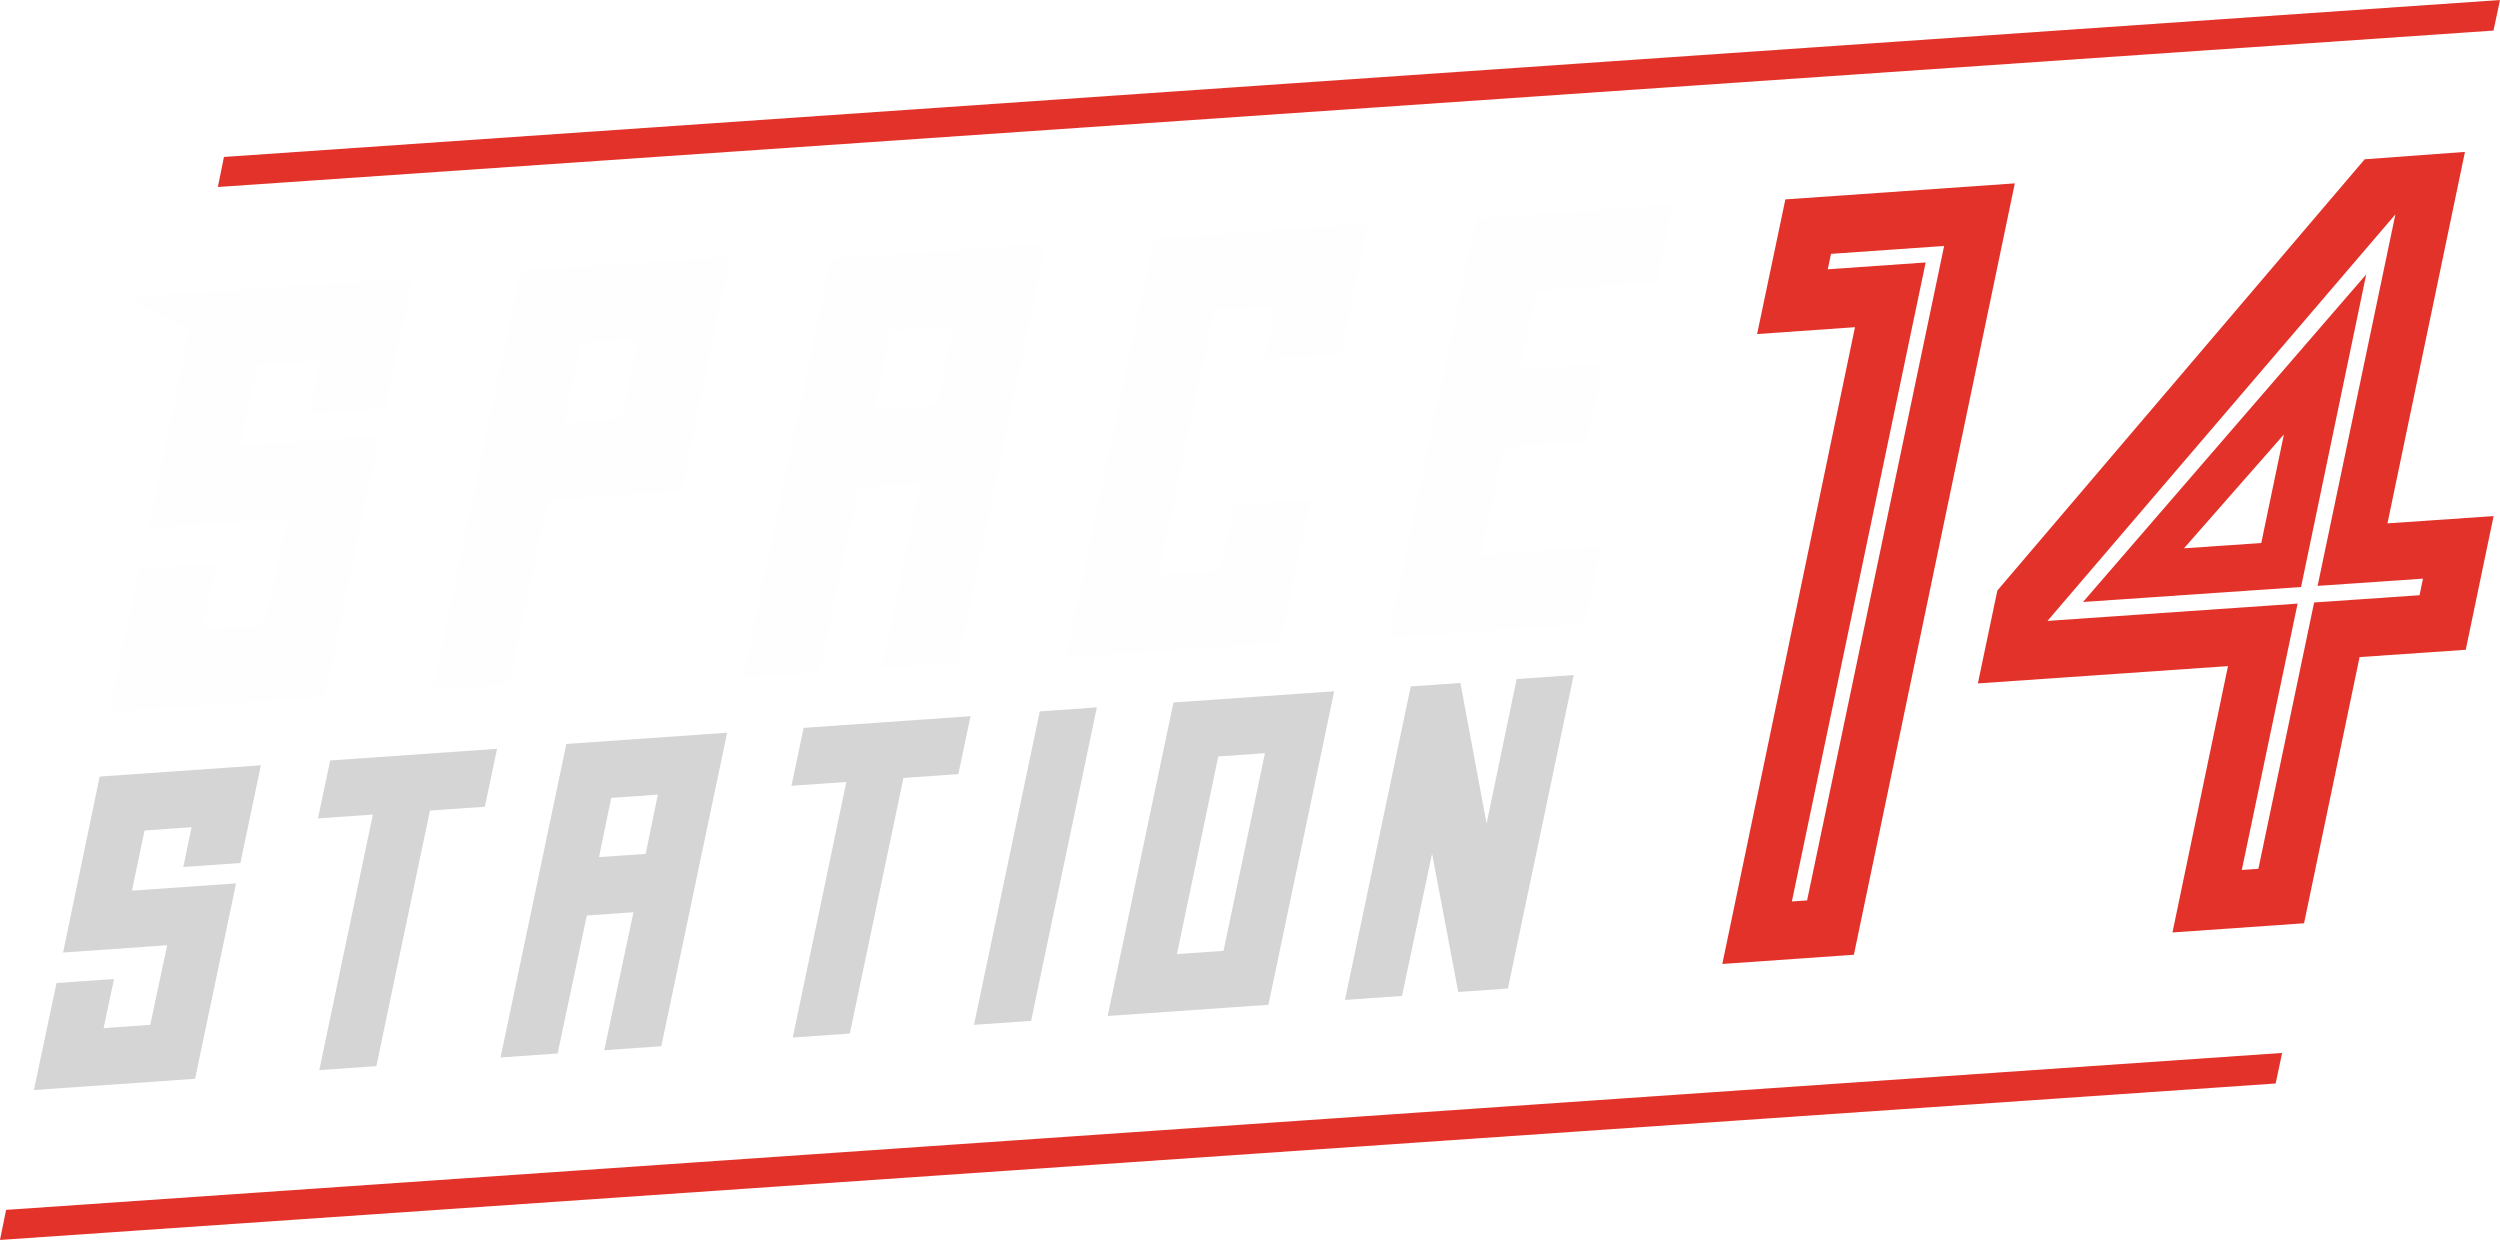
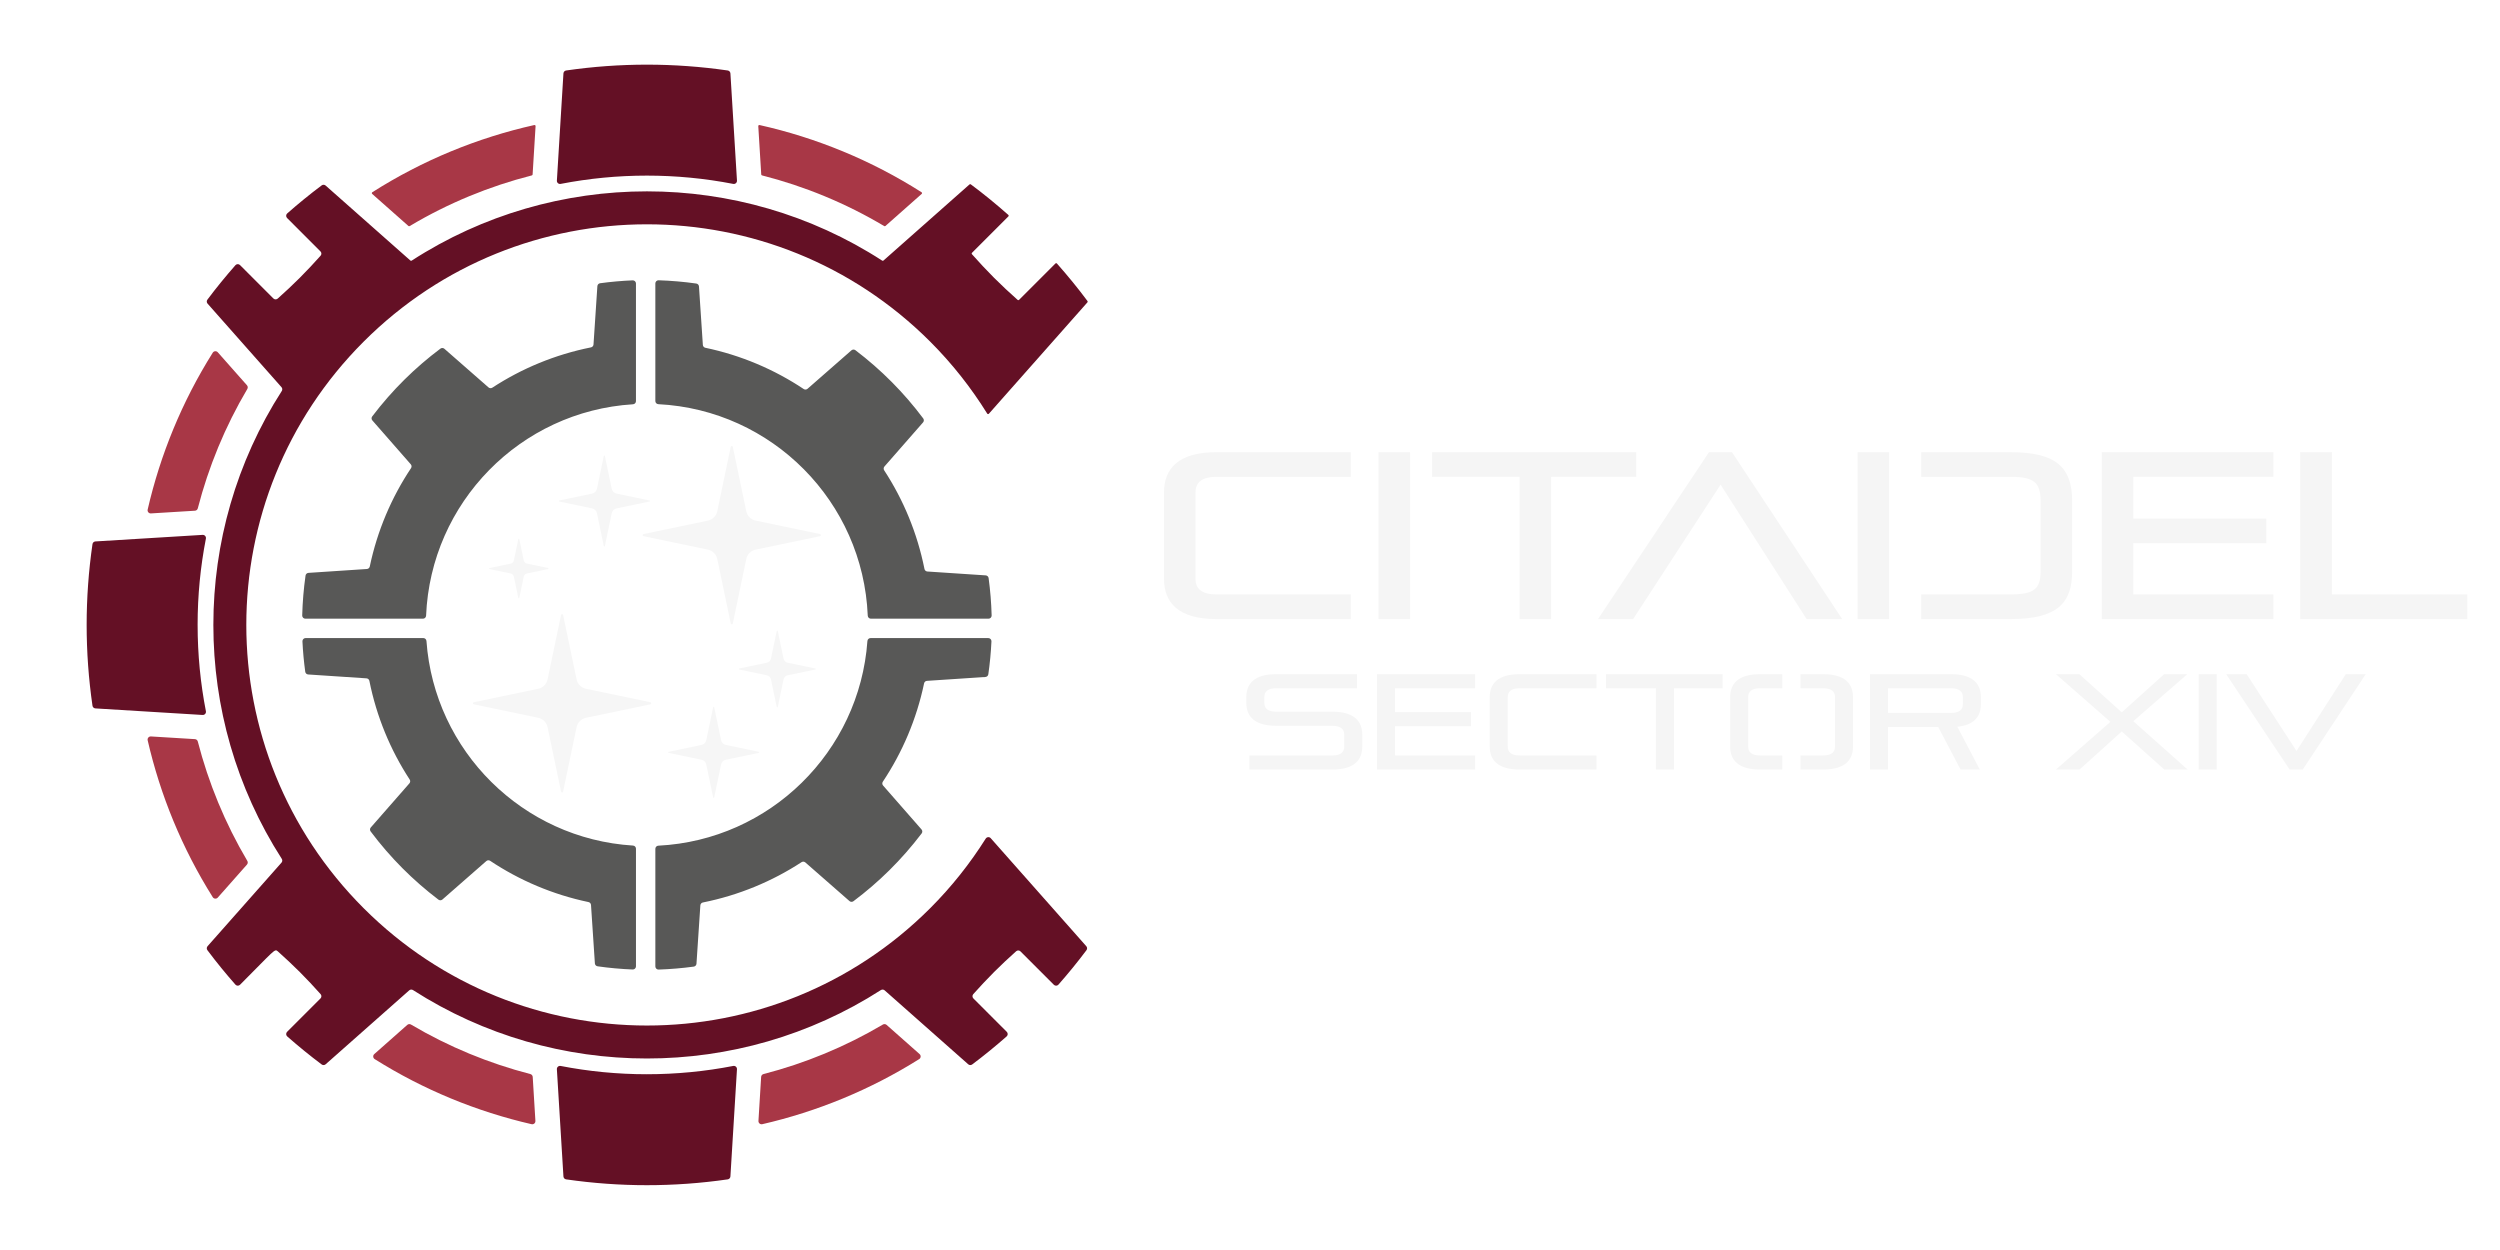
- <svg xmlns="http://www.w3.org/2000/svg" width="113.674mm" height="56.38mm" viewBox="0 0 113.674 56.38" version="1.1" id="svg3223">
-   <defs id="defs3217" />
-   <g id="layer1" transform="translate(-56.55604,-109.3041)">
-     <g transform="translate(-3.779915,-23.48222)" id="g2559">
-       <path id="path148" style="fill:#e23229;fill-opacity:1;fill-rule:nonzero;stroke:none;stroke-width:0.348" d="m 143.444,145.031 0.148,-0.702 5.143,-0.36 -6.231,29.758 -0.692,0.048 6.083,-29.055 z m 1.187,31.167 7.318,-35.074 -10.433,0.729 -1.285,6.122 4.45,-0.311 -6.032,28.953 z" />
-       <path id="path152" style="fill:#e23229;fill-opacity:1;fill-rule:nonzero;stroke:none;stroke-width:0.348" d="m 169.254,142.534 -3.537,16.892 4.791,-0.329 -0.157,0.754 -4.792,0.329 -2.535,12.111 -0.754,0.052 2.537,-12.111 -11.373,0.787 z m -18.985,21.327 11.373,-0.787 -2.525,12.111 5.983,-0.418 2.525,-12.104 4.827,-0.331 1.267,-6.079 -4.826,0.331 3.524,-16.891 -4.56,0.336 -16.702,19.608 z" />
-       <path id="path156" style="fill:#fefefe;fill-opacity:1;fill-rule:nonzero;stroke:none;stroke-width:0.348" d="m 88.592,151.832 -2.595,0.181 0.742,-3.627 2.595,-0.182 z m -4.582,-6.724 -3.999,19.056 3.469,-0.242 1.774,-8.388 6.064,-0.423 2.225,-10.67 z" />
-       <path id="path160" style="fill:#fefefe;fill-opacity:1;fill-rule:nonzero;stroke:none;stroke-width:0.348" d="m 100.85,147.822 2.834,-0.198 -0.742,3.6 -2.834,0.198 z m -6.727,15.777 3.469,-0.242 1.774,-8.387 2.834,-0.198 -1.775,8.387 3.469,-0.243 3.999,-19.056 -9.772,0.683 z" />
-       <path id="path164" style="fill:#fefefe;fill-opacity:1;fill-rule:nonzero;stroke:none;stroke-width:0.348" d="m 108.805,162.688 9.746,-0.681 1.377,-6.505 -3.469,0.243 -0.635,2.983 -2.807,0.197 2.515,-12.014 2.807,-0.198 -0.502,2.42 3.469,-0.243 1.245,-5.94 -9.746,0.681 z" />
-       <path id="path168" style="fill:#fefefe;fill-opacity:1;fill-rule:nonzero;stroke:none;stroke-width:0.348" d="m 135.668,145.618 0.741,-3.521 -8.951,0.626 -3.998,19.056 8.951,-0.626 0.741,-3.521 -5.482,0.383 1.033,-4.892 3.787,-0.265 0.742,-3.521 -3.787,0.265 0.741,-3.601 z" />
-       <path id="path172" style="fill:#d5d5d5;fill-opacity:1;fill-rule:nonzero;stroke:none;stroke-width:0.348" d="m 71.07,172.953 -4.735,0.331 0.574,-2.735 2.139,-0.15 -0.376,1.809 2.595,-0.181 0.931,-4.443 -7.33,0.512 -1.664,8.001 4.735,-0.331 -0.773,3.62 -2.12,0.148 0.476,-2.232 -2.615,0.182 -1.03,4.866 7.33,-0.512 z" />
-       <path id="path176" style="fill:#d5d5d5;fill-opacity:1;fill-rule:nonzero;stroke:none;stroke-width:0.348" d="m 74.795,169.998 2.496,-0.174 -2.437,11.621 2.595,-0.182 2.437,-11.621 2.496,-0.174 0.555,-2.634 -7.588,0.531 z" />
-       <path id="path180" style="fill:#d5d5d5;fill-opacity:1;fill-rule:nonzero;stroke:none;stroke-width:0.348" d="m 87.573,171.759 0.555,-2.693 2.12,-0.148 -0.555,2.694 z m 2.833,8.598 2.992,-14.255 -7.31,0.512 -2.992,14.255 2.595,-0.182 1.327,-6.274 2.12,-0.148 -1.327,6.274 z" />
-       <path id="path184" style="fill:#d5d5d5;fill-opacity:1;fill-rule:nonzero;stroke:none;stroke-width:0.348" d="m 98.978,179.781 2.437,-11.621 2.496,-0.175 0.555,-2.634 -7.588,0.531 -0.555,2.634 2.496,-0.174 -2.437,11.621 z" />
-       <path id="path188" style="fill:#d5d5d5;fill-opacity:1;fill-rule:nonzero;stroke:none;stroke-width:0.348" d="m 104.624,179.386 2.595,-0.181 2.991,-14.255 -2.595,0.182 z" />
-       <path id="path192" style="fill:#d5d5d5;fill-opacity:1;fill-rule:nonzero;stroke:none;stroke-width:0.348" d="m 115.732,167.181 2.12,-0.148 -1.882,8.987 -2.119,0.148 z m -5.032,11.802 7.31,-0.51 2.992,-14.255 -7.31,0.51 z" />
-       <path id="path196" style="fill:#d5d5d5;fill-opacity:1;fill-rule:nonzero;stroke:none;stroke-width:0.348" d="m 124.085,178.071 1.367,-6.475 1.189,6.296 2.259,-0.158 2.992,-14.255 -2.595,0.182 -1.367,6.574 -1.189,-6.395 -2.259,0.158 -2.991,14.255 z" />
-       <path id="path200" style="fill:#fefefe;fill-opacity:1;fill-rule:nonzero;stroke:none;stroke-width:0.348" d="m 66.678,158.658 -1.377,6.505 9.798,-0.685 2.489,-11.88 -6.329,0.442 0.768,-3.655 2.86,-0.2 -0.503,2.419 3.469,-0.243 1.245,-5.94 -4.328,0.303 -8.729,0.57 2.91,1.489 -1.876,9.019 6.329,-0.442 -1.032,4.84 -2.834,0.197 0.635,-2.984 z" />
-       <path id="path204" style="fill:#e23229;fill-opacity:1;fill-rule:nonzero;stroke:none;stroke-width:0.348" d="m 70.519,139.923 -0.277,1.366 103.473,-7.113 0.294,-1.389 z" />
-       <path id="path208" style="fill:#e23229;fill-opacity:1;fill-rule:nonzero;stroke:none;stroke-width:0.348" d="m 60.336,189.166 103.473,-7.114 0.294,-1.389 -103.49,7.136 z" />
-       <path id="path1772" d="m 167.927,145.263 -12.877,14.895 9.914,-0.68 z m -3.743,7.278 -1.029,4.936 -3.515,0.241 z" style="fill:#e23229;fill-opacity:1;stroke:none;stroke-width:0.263px;stroke-linecap:butt;stroke-linejoin:miter;stroke-opacity:1" />
+ <svg xmlns="http://www.w3.org/2000/svg" aria-hidden="true" focusable="false" data-prefix="fas" data-icon="crow" class="svg-inline--fa fa-crow fa-w-20" role="img" viewBox="0 0 393.728 196.864" width="393.728" height="196.864" version="1.1" id="svg96">
+   <defs id="defs100">
+     <rect x="186.864" y="105.384" width="248.038" height="44.21" id="rect338" />
+     <filter id="selectable_hidder_filter" width="1" height="1" x="0" y="0" style="color-interpolation-filters:sRGB;">
+       <feComposite id="boolops_hidder_primitive" result="composite1" operator="arithmetic" in2="SourceGraphic" in="BackgroundImage" />
+     </filter>
+     <rect x="201.96" y="95.876" width="200.866" height="70.722" id="rect417" />
+     <rect x="191.557" y="26.054" width="213.985" height="99.032" id="rect434" />
+   </defs>
+   <style type="text/css" id="style52">
+ 	.st0{fill:#00132c;}
+ 	.st1{fill:#376BA8;}
+ 	.st2{fill:#104264;}
+ 	.st3{fill:#585857;}
+ 	.st4{fill:#F6F6F6;}
+ </style>
+   <g id="g94">
+     <g id="g92">
+       <g id="g66">
+         <path class="st1" d="m 31.15,116.777 c -0.054,-0.208 -0.235,-0.357 -0.449,-0.37 l -6.932,-0.424 c -0.156,-0.01 -0.307,0.055 -0.408,0.174 -0.101,0.119 -0.14,0.279 -0.105,0.431 1.984,8.627 5.399,16.987 10.25,24.709 0.083,0.132 0.223,0.217 0.379,0.23 0.155,0.013 0.308,-0.048 0.411,-0.165 l 4.599,-5.198 c 0.142,-0.161 0.165,-0.395 0.055,-0.58 -3.516,-5.946 -6.114,-12.281 -7.8,-18.806 z" id="path54" style="fill:#a83746;fill-opacity:1" />
+         <path class="st1" d="m 30.701,80.433 c 0.214,-0.013 0.395,-0.163 0.449,-0.37 1.686,-6.524 4.284,-12.86 7.8,-18.805 0.109,-0.185 0.087,-0.419 -0.055,-0.58 l -4.599,-5.198 c -0.103,-0.117 -0.256,-0.178 -0.411,-0.165 -0.155,0.013 -0.296,0.098 -0.379,0.23 -4.851,7.721 -8.265,16.081 -10.25,24.708 -0.035,0.152 0.004,0.312 0.105,0.431 0.101,0.119 0.252,0.184 0.408,0.174 z" id="path56" style="fill:#a83746;fill-opacity:1" />
+         <path class="st1" d="m 83.898,169.605 c -0.013,-0.214 -0.163,-0.395 -0.37,-0.449 -6.524,-1.686 -12.86,-4.284 -18.805,-7.8 -0.185,-0.109 -0.419,-0.087 -0.58,0.055 l -5.199,4.599 c -0.117,0.103 -0.178,0.256 -0.165,0.411 0.013,0.155 0.098,0.296 0.23,0.379 7.721,4.851 16.081,8.265 24.708,10.25 0.152,0.035 0.312,-0.004 0.431,-0.105 0.119,-0.101 0.184,-0.252 0.174,-0.408 z" id="path58" style="fill:#a83746;fill-opacity:1" />
+         <path class="st1" d="m 139.629,161.41 c -0.161,-0.142 -0.395,-0.165 -0.58,-0.055 -5.945,3.516 -12.281,6.114 -18.806,7.801 -0.208,0.054 -0.357,0.235 -0.37,0.449 l -0.424,6.932 c -0.01,0.156 0.055,0.307 0.174,0.408 0.119,0.101 0.279,0.14 0.431,0.105 8.627,-1.985 16.987,-5.399 24.709,-10.25 0.132,-0.083 0.217,-0.223 0.23,-0.379 0.013,-0.155 -0.049,-0.308 -0.165,-0.411 z" id="path60" style="fill:#a83746;fill-opacity:1" />
+         <path class="st1" d="m 119.888,27.475 c 0.004,0.072 0.055,0.133 0.124,0.15 6.681,1.704 13.168,4.362 19.243,7.982 0.062,0.037 0.141,0.03 0.194,-0.018 l 5.707,-5.049 c 0.039,-0.034 0.059,-0.085 0.055,-0.137 -0.004,-0.052 -0.032,-0.099 -0.076,-0.127 -7.953,-5.058 -16.593,-8.583 -25.511,-10.583 -0.051,-0.011 -0.104,0.002 -0.144,0.036 -0.04,0.034 -0.061,0.084 -0.058,0.136 z" id="path62" style="fill:#a83746;fill-opacity:1" />
+         <path class="st1" d="m 64.322,35.589 c 0.054,0.048 0.133,0.055 0.194,0.018 6.075,-3.62 12.561,-6.278 19.242,-7.982 0.07,-0.018 0.12,-0.079 0.124,-0.15 l 0.466,-7.61 c 0.003,-0.052 -0.018,-0.102 -0.058,-0.136 -0.04,-0.034 -0.093,-0.047 -0.144,-0.036 -8.918,2 -17.559,5.525 -25.511,10.583 -0.044,0.028 -0.072,0.075 -0.076,0.127 -0.004,0.052 0.016,0.103 0.055,0.137 z" id="path64" style="fill:#a83746;fill-opacity:1" />
+       </g>
+       <g id="g74">
+         <path class="st2" d="m 115.478,28.962 c 0.15,0.029 0.306,-0.013 0.421,-0.114 0.115,-0.101 0.177,-0.25 0.168,-0.402 l -1.033,-16.887 c -0.014,-0.234 -0.191,-0.426 -0.423,-0.459 -8.46,-1.223 -16.976,-1.225 -25.451,10e-7 -0.232,0.034 -0.409,0.225 -0.423,0.459 l -1.033,16.887 c -0.009,0.153 0.053,0.302 0.168,0.403 0.115,0.101 0.271,0.143 0.421,0.114 8.94,-1.74 18.233,-1.742 27.186,0 z" id="path68" style="fill:#641025;fill-opacity:1" />
+         <path class="st2" d="m 101.885,169.183 c -4.649,0 -9.194,-0.449 -13.593,-1.305 -0.15,-0.029 -0.306,0.013 -0.421,0.114 -0.115,0.101 -0.177,0.25 -0.168,0.402 l 1.033,16.887 c 0.014,0.234 0.191,0.426 0.423,0.459 8.46,1.223 16.976,1.225 25.451,0 0.232,-0.034 0.409,-0.225 0.423,-0.459 l 1.033,-16.887 c 0.009,-0.153 -0.053,-0.302 -0.168,-0.403 -0.115,-0.101 -0.271,-0.143 -0.421,-0.114 -4.399,0.856 -8.944,1.305 -13.593,1.305 z" id="path70" style="fill:#641025;fill-opacity:1" />
+         <path class="st2" d="m 31.122,98.42 c 0,-4.649 0.449,-9.194 1.305,-13.593 0.029,-0.15 -0.013,-0.306 -0.114,-0.421 -0.101,-0.115 -0.25,-0.177 -0.402,-0.168 l -16.887,1.033 c -0.234,0.014 -0.426,0.191 -0.459,0.423 -1.223,8.46 -1.225,16.976 0,25.451 0.034,0.232 0.225,0.409 0.459,0.423 l 16.887,1.033 c 0.153,0.009 0.302,-0.053 0.403,-0.168 0.101,-0.115 0.143,-0.271 0.114,-0.421 -0.856,-4.399 -1.305,-8.944 -1.305,-13.593 z" id="path72" style="fill:#641025;fill-opacity:1" />
+       </g>
+       <path class="st2" d="m 159.189,135.578 -3.157,-3.568 c -0.103,-0.117 -0.255,-0.178 -0.411,-0.165 -0.155,0.013 -0.296,0.098 -0.379,0.229 -2.453,3.888 -5.357,7.572 -8.744,10.959 -24.639,24.639 -64.587,24.639 -89.227,0 -24.639,-24.639 -24.639,-64.587 0,-89.227 24.639,-24.639 64.587,-24.639 89.227,0 3.495,3.495 6.476,7.306 8.977,11.331 0.028,0.044 0.075,0.073 0.127,0.078 0.052,0.004 0.103,-0.016 0.138,-0.055 L 171.26,47.618 c 0.052,-0.059 0.056,-0.145 0.009,-0.208 -1.502,-2.021 -3.111,-3.988 -4.807,-5.904 -0.03,-0.034 -0.073,-0.054 -0.119,-0.056 -0.046,-0.001 -0.09,0.016 -0.122,0.048 l -5.727,5.727 c -0.062,0.062 -0.161,0.065 -0.227,0.006 -1.26,-1.121 -2.503,-2.273 -3.711,-3.481 -1.208,-1.208 -2.36,-2.451 -3.481,-3.711 -0.058,-0.065 -0.056,-0.165 0.007,-0.227 l 5.727,-5.727 c 0.032,-0.032 0.05,-0.077 0.048,-0.122 -0.001,-0.046 -0.022,-0.089 -0.056,-0.119 -1.917,-1.696 -3.883,-3.305 -5.904,-4.807 -0.063,-0.047 -0.15,-0.043 -0.208,0.009 l -13.549,11.987 c -0.056,0.049 -0.137,0.055 -0.2,0.015 -22.479,-14.549 -51.626,-14.549 -74.106,0 -0.062,0.04 -0.144,0.034 -0.2,-0.015 L 51.284,29.224 C 51.108,29.068 50.848,29.057 50.66,29.198 c -1.853,1.387 -3.66,2.863 -5.425,4.414 -0.103,0.09 -0.164,0.219 -0.168,0.356 -0.004,0.137 0.048,0.27 0.144,0.366 l 5.259,5.259 c 0.186,0.186 0.194,0.484 0.019,0.68 -1.056,1.181 -2.14,2.345 -3.274,3.479 -1.134,1.134 -2.298,2.218 -3.479,3.273 -0.196,0.175 -0.494,0.167 -0.68,-0.019 L 37.799,41.746 c -0.097,-0.097 -0.229,-0.149 -0.366,-0.145 -0.137,0.004 -0.266,0.066 -0.356,0.168 -1.55,1.765 -3.027,3.571 -4.414,5.425 -0.141,0.188 -0.13,0.448 0.026,0.624 l 11.644,13.162 c 0.147,0.166 0.165,0.409 0.046,0.595 -14.369,22.381 -14.369,51.307 0,73.688 0.12,0.186 0.101,0.43 -0.046,0.595 l -11.644,13.162 c -0.155,0.176 -0.166,0.436 -0.026,0.624 1.478,1.976 2.943,3.751 4.414,5.425 0.09,0.103 0.219,0.164 0.356,0.168 0.137,0.004 0.27,-0.048 0.366,-0.144 5.431,-5.431 5.447,-5.718 5.939,-5.278 1.181,1.056 2.345,2.14 3.479,3.273 1.134,1.134 2.218,2.298 3.274,3.479 0.175,0.196 0.167,0.494 -0.019,0.68 l -5.259,5.259 c -0.097,0.097 -0.149,0.229 -0.145,0.366 0.004,0.137 0.066,0.266 0.168,0.356 1.765,1.55 3.572,3.027 5.425,4.414 0.188,0.141 0.448,0.13 0.624,-0.026 l 13.162,-11.644 c 0.166,-0.147 0.409,-0.165 0.595,-0.045 22.381,14.369 51.307,14.369 73.688,0 0.186,-0.12 0.43,-0.101 0.595,0.045 l 13.162,11.644 c 0.176,0.155 0.436,0.166 0.624,0.026 1.853,-1.387 3.66,-2.863 5.425,-4.414 0.103,-0.09 0.164,-0.219 0.168,-0.356 0.004,-0.137 -0.048,-0.27 -0.144,-0.366 l -5.259,-5.259 c -0.186,-0.186 -0.194,-0.484 -0.019,-0.68 1.056,-1.181 2.14,-2.345 3.274,-3.479 1.134,-1.134 2.298,-2.218 3.479,-3.273 0.196,-0.175 0.494,-0.167 0.68,0.019 l 5.259,5.259 c 0.097,0.097 0.229,0.149 0.366,0.145 0.137,-0.004 0.266,-0.066 0.356,-0.168 1.55,-1.765 3.027,-3.571 4.414,-5.425 0.141,-0.188 0.13,-0.448 -0.026,-0.624 z" id="path76" style="fill:#641025;fill-opacity:1" />
+       <path class="st3" d="m 136.664,96.964 c 0.011,0.265 0.229,0.475 0.494,0.475 h 18.522 c 0.134,0 0.262,-0.054 0.355,-0.15 0.093,-0.096 0.144,-0.225 0.14,-0.359 -0.055,-1.99 -0.215,-3.954 -0.477,-5.886 -0.032,-0.233 -0.223,-0.411 -0.458,-0.427 l -9.191,-0.61 c -0.223,-0.015 -0.408,-0.177 -0.452,-0.397 -1.13,-5.637 -3.312,-10.89 -6.349,-15.541 -0.121,-0.186 -0.104,-0.43 0.042,-0.597 l 6.086,-6.951 c 0.154,-0.176 0.164,-0.435 0.023,-0.623 -3.033,-4.049 -6.576,-7.627 -10.678,-10.745 -0.187,-0.142 -0.449,-0.134 -0.625,0.021 l -6.918,6.057 c -0.168,0.147 -0.414,0.163 -0.6,0.039 -4.628,-3.082 -9.866,-5.319 -15.493,-6.499 -0.217,-0.046 -0.378,-0.23 -0.392,-0.451 L 110.082,45.112 c -0.015,-0.234 -0.192,-0.424 -0.424,-0.457 -1.947,-0.278 -3.928,-0.448 -5.935,-0.515 -0.134,-0.004 -0.264,0.046 -0.361,0.139 -0.096,0.093 -0.151,0.222 -0.151,0.356 v 18.526 c 0,0.264 0.206,0.481 0.47,0.494 17.912,0.911 32.242,15.353 32.982,33.309 z M 103.682,133.185 c -0.263,0.013 -0.47,0.231 -0.47,0.494 v 18.526 c 0,0.134 0.054,0.263 0.151,0.356 0.097,0.093 0.227,0.144 0.361,0.139 1.871,-0.064 3.719,-0.22 5.538,-0.467 0.233,-0.032 0.411,-0.223 0.427,-0.458 l 0.61,-9.191 c 0.015,-0.223 0.177,-0.408 0.397,-0.452 5.637,-1.13 10.89,-3.312 15.541,-6.349 0.186,-0.121 0.43,-0.104 0.597,0.042 l 6.952,6.086 c 0.176,0.154 0.435,0.164 0.623,0.023 3.971,-2.974 7.567,-6.498 10.745,-10.678 0.142,-0.187 0.134,-0.449 -0.021,-0.625 l -6.057,-6.918 c -0.147,-0.168 -0.163,-0.414 -0.039,-0.6 3.082,-4.628 5.319,-9.865 6.499,-15.493 0.045,-0.217 0.23,-0.378 0.451,-0.392 l 9.208,-0.611 c 0.233,-0.015 0.424,-0.192 0.457,-0.423 0.244,-1.704 0.41,-3.433 0.493,-5.184 0.006,-0.135 -0.043,-0.267 -0.136,-0.365 -0.093,-0.098 -0.223,-0.153 -0.358,-0.153 h -18.547 c -0.26,0 -0.475,0.2 -0.493,0.46 -1.254,17.456 -15.373,31.342 -32.927,32.235 z M 93.472,54.256 c -0.015,0.223 -0.177,0.408 -0.397,0.452 -5.637,1.13 -10.89,3.312 -15.541,6.349 -0.186,0.121 -0.43,0.104 -0.597,-0.042 L 69.986,54.929 c -0.176,-0.154 -0.435,-0.164 -0.623,-0.023 -3.963,2.969 -7.561,6.49 -10.745,10.678 -0.142,0.187 -0.134,0.449 0.021,0.625 l 6.057,6.918 c 0.147,0.168 0.163,0.414 0.039,0.6 -3.082,4.628 -5.319,9.866 -6.499,15.493 -0.046,0.217 -0.23,0.378 -0.451,0.392 l -9.208,0.611 c -0.234,0.015 -0.424,0.192 -0.457,0.424 -0.294,2.059 -0.468,4.156 -0.525,6.283 -0.004,0.134 0.047,0.263 0.14,0.359 0.093,0.096 0.221,0.15 0.355,0.15 h 18.522 c 0.266,0 0.483,-0.209 0.494,-0.475 0.734,-17.825 14.86,-32.193 32.588,-33.294 0.261,-0.016 0.464,-0.232 0.464,-0.494 V 44.647 c 0,-0.135 -0.055,-0.264 -0.152,-0.357 -0.097,-0.093 -0.229,-0.143 -0.363,-0.138 -1.734,0.073 -3.446,0.226 -5.135,0.456 -0.233,0.032 -0.411,0.223 -0.427,0.458 z M 67.163,100.95 c -0.019,-0.259 -0.234,-0.46 -0.493,-0.46 H 48.125 c -0.135,0 -0.265,0.056 -0.358,0.154 -0.093,0.098 -0.143,0.23 -0.136,0.365 0.078,1.615 0.228,3.211 0.442,4.787 0.032,0.233 0.223,0.411 0.458,0.427 l 9.191,0.61 c 0.223,0.015 0.408,0.177 0.452,0.397 1.13,5.637 3.312,10.89 6.349,15.541 0.121,0.186 0.104,0.43 -0.042,0.597 l -6.086,6.951 c -0.154,0.176 -0.164,0.435 -0.023,0.623 3.101,4.14 6.668,7.697 10.678,10.745 0.187,0.142 0.449,0.134 0.625,-0.021 l 6.918,-6.057 c 0.168,-0.147 0.414,-0.163 0.6,-0.039 4.628,3.082 9.865,5.319 15.493,6.499 0.217,0.045 0.378,0.23 0.392,0.451 l 0.611,9.207 c 0.015,0.233 0.192,0.424 0.423,0.457 1.817,0.26 3.663,0.428 5.532,0.503 0.135,0.005 0.266,-0.044 0.363,-0.138 0.097,-0.093 0.153,-0.222 0.153,-0.357 V 133.663 c 0,-0.262 -0.203,-0.477 -0.464,-0.494 -17.371,-1.078 -31.288,-14.894 -32.533,-32.22 z" id="path78" />
+       <g id="g90">
+         <path class="st4" d="m 88.361,96.847 c 0.016,-0.077 0.084,-0.132 0.162,-0.132 0.078,0 0.146,0.055 0.162,0.132 l 2.122,10.151 c 0.155,0.743 0.736,1.323 1.479,1.479 l 10.151,2.122 c 0.077,0.016 0.132,0.084 0.132,0.162 0,0.078 -0.055,0.146 -0.132,0.162 l -10.151,2.122 c -0.743,0.155 -1.324,0.736 -1.479,1.479 l -2.122,10.151 c -0.016,0.077 -0.084,0.132 -0.162,0.132 -0.078,0 -0.146,-0.055 -0.162,-0.132 l -2.122,-10.151 c -0.155,-0.743 -0.736,-1.323 -1.479,-1.479 L 74.61,110.922 c -0.077,-0.016 -0.132,-0.084 -0.132,-0.162 0,-0.078 0.055,-0.146 0.132,-0.162 l 10.151,-2.122 c 0.743,-0.155 1.323,-0.736 1.479,-1.479 z" id="path80" />
+         <path class="st4" d="m 115.086,70.363 c 0.016,-0.077 0.084,-0.132 0.162,-0.132 0.078,0 0.146,0.055 0.162,0.132 l 2.122,10.151 c 0.155,0.743 0.736,1.323 1.479,1.479 l 10.151,2.122 c 0.077,0.016 0.132,0.084 0.132,0.162 0,0.078 -0.055,0.146 -0.132,0.162 l -10.151,2.122 c -0.743,0.155 -1.323,0.736 -1.479,1.479 l -2.122,10.151 c -0.016,0.077 -0.084,0.132 -0.162,0.132 -0.078,0 -0.146,-0.055 -0.162,-0.132 l -2.122,-10.151 c -0.155,-0.743 -0.736,-1.324 -1.479,-1.479 l -10.151,-2.122 c -0.077,-0.016 -0.132,-0.084 -0.132,-0.162 0,-0.078 0.055,-0.146 0.132,-0.162 l 10.151,-2.122 c 0.743,-0.155 1.324,-0.736 1.479,-1.479 z" id="path82" />
+         <path class="st4" d="m 95.097,71.799 c 0.008,-0.038 0.042,-0.066 0.081,-0.066 0.039,0 0.073,0.027 0.081,0.066 l 1.084,5.185 c 0.079,0.379 0.375,0.675 0.754,0.754 l 5.185,1.084 c 0.038,0.008 0.066,0.042 0.066,0.081 0,0.039 -0.028,0.073 -0.066,0.081 l -5.185,1.084 c -0.379,0.079 -0.675,0.375 -0.754,0.754 l -1.084,5.185 c -0.008,0.038 -0.042,0.066 -0.081,0.066 -0.039,0 -0.073,-0.028 -0.081,-0.066 L 94.013,80.822 c -0.079,-0.379 -0.375,-0.675 -0.754,-0.754 l -5.185,-1.084 c -0.038,-0.008 -0.066,-0.042 -0.066,-0.081 0,-0.039 0.027,-0.073 0.066,-0.081 l 5.185,-1.084 c 0.379,-0.079 0.675,-0.375 0.754,-0.754 z" id="path84" />
+         <path class="st4" d="m 122.33,99.374 c 0.008,-0.038 0.042,-0.066 0.081,-0.066 0.039,0 0.073,0.028 0.081,0.066 l 0.91,4.355 c 0.067,0.322 0.319,0.574 0.642,0.642 l 4.355,0.91 c 0.038,0.008 0.066,0.042 0.066,0.081 0,0.039 -0.028,0.073 -0.066,0.081 l -4.355,0.91 c -0.322,0.067 -0.574,0.319 -0.642,0.642 l -0.91,4.355 c -0.008,0.038 -0.042,0.066 -0.081,0.066 -0.039,0 -0.073,-0.028 -0.081,-0.066 l -0.91,-4.355 c -0.067,-0.322 -0.319,-0.574 -0.642,-0.642 l -4.355,-0.91 c -0.038,-0.008 -0.066,-0.042 -0.066,-0.081 0,-0.039 0.028,-0.073 0.066,-0.081 l 4.355,-0.91 c 0.322,-0.067 0.574,-0.319 0.642,-0.642 z" id="path86" />
+         <path class="st4" d="m 81.627,84.927 c 0.008,-0.038 0.042,-0.066 0.081,-0.066 0.039,0 0.073,0.027 0.081,0.066 l 0.696,3.332 c 0.053,0.253 0.251,0.451 0.503,0.503 l 3.332,0.696 c 0.038,0.008 0.066,0.042 0.066,0.081 0,0.039 -0.027,0.073 -0.066,0.081 l -3.332,0.696 c -0.253,0.053 -0.451,0.251 -0.503,0.503 L 81.789,94.154 c -0.008,0.038 -0.042,0.066 -0.081,0.066 -0.039,0 -0.073,-0.027 -0.081,-0.066 l -0.696,-3.332 c -0.053,-0.253 -0.251,-0.451 -0.503,-0.503 l -3.332,-0.696 c -0.038,-0.008 -0.066,-0.042 -0.066,-0.081 0,-0.039 0.027,-0.073 0.066,-0.081 l 3.332,-0.696 c 0.253,-0.053 0.451,-0.251 0.503,-0.503 z" id="path88" />
+         <path class="st4" d="m 112.318,111.383 c 0.008,-0.038 0.042,-0.066 0.081,-0.066 0.039,0 0.073,0.028 0.081,0.066 l 1.084,5.185 c 0.079,0.379 0.375,0.675 0.754,0.754 l 5.185,1.084 c 0.038,0.008 0.066,0.042 0.066,0.081 0,0.039 -0.028,0.073 -0.066,0.081 l -5.185,1.084 c -0.379,0.079 -0.675,0.375 -0.754,0.754 l -1.084,5.185 c -0.008,0.038 -0.042,0.066 -0.081,0.066 -0.039,0 -0.073,-0.028 -0.081,-0.066 l -1.084,-5.185 c -0.079,-0.379 -0.375,-0.675 -0.754,-0.754 l -5.185,-1.084 c -0.038,-0.008 -0.066,-0.042 -0.066,-0.081 0,-0.039 0.028,-0.073 0.066,-0.081 l 5.185,-1.084 c 0.379,-0.079 0.675,-0.375 0.754,-0.754 z" id="path336" />
+       </g>
+     </g>
+   </g>
+   <g id="layer1">
+     <g aria-label="CITADEL" transform="translate(-10.47739,37.38355)" id="text432" style="font-size:37.333px;white-space:pre;shape-inside:url(#rect434);display:inline;fill:#f5f5f5">
+       <path d="M 223.215,60.115 V 56.232 H 202.047 c -2.24,0 -3.285,-0.859 -3.285,-2.427 V 40.142 c 0,-1.568 1.045,-2.427 3.285,-2.427 h 21.168 V 33.832 H 202.047 c -5.973,0 -8.251,2.576 -8.251,6.347 v 13.589 c 0,3.771 2.277,6.347 8.251,6.347 z" style="font-family:Pirulen;-inkscape-font-specification:Pirulen" id="path517" />
+       <path d="M 232.549,60.115 V 33.832 h -4.965 V 60.115 Z" style="font-family:Pirulen;-inkscape-font-specification:Pirulen" id="path519" />
+       <path d="M 254.762,60.115 V 37.715 h 13.403 v -3.883 h -32.144 v 3.883 h 13.776 V 60.115 Z" style="font-family:Pirulen;-inkscape-font-specification:Pirulen" id="path521" />
+       <path d="M 300.607,60.115 283.247,33.832 H 279.626 L 262.154,60.115 h 5.525 l 13.776,-21.168 13.552,21.168 z" style="font-family:Pirulen;-inkscape-font-specification:Pirulen" id="path523" />
+       <path id="path525" style="font-family:Pirulen;-inkscape-font-specification:Pirulen" d="M 303.034 33.833 L 303.034 60.114 L 307.989 60.114 L 307.989 33.833 L 303.034 33.833 z M 313.056 33.833 L 313.056 37.714 L 327.114 37.714 C 330.81 37.714 331.856 38.573 331.856 41.597 L 331.856 52.573 C 331.856 55.373 330.81 56.232 327.114 56.232 L 313.056 56.232 L 313.056 60.114 L 327.114 60.114 C 334.543 60.114 336.821 57.539 336.821 52.611 L 336.821 41.597 C 336.821 36.408 334.543 33.833 327.114 33.833 L 313.056 33.833 z " />
+       <path d="m 368.517,60.115 v -3.883 h -22.064 v -8.064 h 20.944 V 44.286 h -20.944 v -6.571 h 22.064 V 33.832 H 341.487 V 60.115 Z" style="font-family:Pirulen;-inkscape-font-specification:Pirulen" id="path527" />
+       <path d="M 399.055,60.115 V 56.232 H 377.738 V 33.832 H 372.735 V 60.115 Z" style="font-family:Pirulen;-inkscape-font-specification:Pirulen" id="path529" />
+     </g>
+   </g>
+   <g id="layer2" style="display:none">
+     <g aria-label="STATION XIV" transform="translate(-12.34144,5.705056)" id="text415" style="font-weight:300;font-size:21.333px;font-family:Trueno;-inkscape-font-specification:'Trueno Light';white-space:pre;shape-inside:url(#rect417);display:inline;fill:#f5f5f5">
+       <path d="m 216.596,115.484 c 3.413,0 4.715,-1.472 4.715,-3.627 v -1.856 c 0,-2.155 -1.301,-3.627 -4.715,-3.627 h -8.832 c -1.28,0 -1.877,-0.491 -1.877,-1.387 v -0.917 c 0,-0.896 0.597,-1.387 1.877,-1.387 h 12.715 v -2.219 H 207.764 c -3.413,0 -4.715,1.472 -4.715,3.627 v 0.875 c 0,2.155 1.301,3.627 4.715,3.627 h 8.832 c 1.28,0 1.877,0.491 1.877,1.387 v 1.899 c 0,0.896 -0.597,1.387 -1.877,1.387 H 203.54 v 2.219 z" style="font-weight:normal;font-family:Pirulen;-inkscape-font-specification:Pirulen" id="path548" />
+       <path d="m 232.958,115.484 v -12.8 h 7.659 v -2.219 h -18.368 v 2.219 h 7.872 v 12.8 z" style="font-weight:normal;font-family:Pirulen;-inkscape-font-specification:Pirulen" id="path550" />
+       <path d="m 259.156,115.484 -9.92,-15.019 h -2.069 l -9.984,15.019 h 3.157 l 7.872,-12.096 7.744,12.096 z" style="font-weight:normal;font-family:Pirulen;-inkscape-font-specification:Pirulen" id="path552" />
+       <path d="m 266.665,115.484 v -12.8 h 7.659 v -2.219 h -18.368 v 2.219 h 7.872 v 12.8 z" style="font-weight:normal;font-family:Pirulen;-inkscape-font-specification:Pirulen" id="path554" />
+       <path d="m 279.166,115.484 v -15.019 h -2.837 v 15.019 z" style="font-weight:normal;font-family:Pirulen;-inkscape-font-specification:Pirulen" id="path556" />
+       <path id="path558" style="font-weight:normal;font-family:Pirulen;-inkscape-font-specification:Pirulen" d="m 286.654,100.465 c -3.413,0 -4.715,1.472 -4.715,3.627 v 7.766 c 0,2.155 1.302,3.627 4.715,3.627 h 3.525 v -2.219 h -3.525 c -1.28,0 -1.877,-0.491 -1.877,-1.387 v -7.809 c 0,-0.896 0.597,-1.387 1.877,-1.387 h 3.525 v -2.219 z m 6.408,0 v 2.219 h 3.512 c 1.28,0 1.877,0.491 1.877,1.387 v 7.809 c 0,0.896 -0.597,1.387 -1.877,1.387 h -3.512 v 2.219 h 3.512 c 3.413,0 4.715,-1.472 4.715,-3.627 v -7.766 c 0,-2.155 -1.302,-3.627 -4.715,-3.627 z" />
+       <path d="m 323.838,115.484 v -15.019 h -2.475 v 11.157 l -14.955,-11.157 h -2.453 v 15.019 h 2.475 V 103.794 l 16.021,11.691 z" style="font-weight:normal;font-family:Pirulen;-inkscape-font-specification:Pirulen" id="path560" />
+       <path d="m 356.883,115.484 -8.555,-7.616 8.512,-7.403 h -3.648 l -6.677,6.016 -6.677,-6.016 h -3.691 l 8.576,7.509 -8.576,7.509 h 3.712 l 6.656,-5.995 6.699,5.995 z" style="font-weight:normal;font-family:Pirulen;-inkscape-font-specification:Pirulen" id="path562" />
+       <path d="m 361.47,115.484 v -15.019 h -2.837 v 15.019 z" style="font-weight:normal;font-family:Pirulen;-inkscape-font-specification:Pirulen" id="path564" />
+       <path d="m 375.017,115.484 9.92,-15.019 h -3.136 l -7.765,12.096 -7.851,-12.096 h -3.221 l 9.984,15.019 z" style="font-weight:normal;font-family:Pirulen;-inkscape-font-specification:Pirulen" id="path566" />
+     </g>
+   </g>
+   <g id="layer3">
+     <g aria-label="SECTOR XIV" transform="translate(8.331452,-3.068889)" id="text336" style="font-size:21.333px;font-family:Pirulen;-inkscape-font-specification:Pirulen;white-space:pre;shape-inside:url(#rect338);fill:#f5f5f5">
+       <path d="m 201.498,124.265 c 3.413,0 4.715,-1.472 4.715,-3.627 v -1.856 c 0,-2.155 -1.301,-3.627 -4.715,-3.627 h -8.832 c -1.28,0 -1.877,-0.491 -1.877,-1.387 v -0.917 c 0,-0.896 0.597,-1.387 1.877,-1.387 h 12.715 v -2.219 h -12.715 c -3.413,0 -4.715,1.472 -4.715,3.627 v 0.875 c 0,2.155 1.301,3.627 4.715,3.627 h 8.832 c 1.28,0 1.877,0.491 1.877,1.387 v 1.899 c 0,0.896 -0.597,1.387 -1.877,1.387 h -13.056 v 2.219 z" id="path1008" />
+       <path d="m 223.983,124.265 v -2.219 h -12.608 v -4.608 h 11.968 v -2.219 h -11.968 v -3.755 h 12.608 v -2.219 h -15.445 v 15.019 z" id="path1010" />
+       <path d="m 243.098,124.265 v -2.219 h -12.096 c -1.28,0 -1.877,-0.491 -1.877,-1.387 v -7.808 c 0,-0.896 0.597,-1.387 1.877,-1.387 h 12.096 v -2.219 h -12.096 c -3.413,0 -4.715,1.472 -4.715,3.627 v 7.765 c 0,2.155 1.301,3.627 4.715,3.627 z" id="path1012" />
+       <path d="m 255.301,124.265 v -12.8 h 7.659 v -2.219 h -18.368 v 2.219 h 7.872 v 12.8 z" id="path1014" />
+       <path id="path1016" d="M 268.868 109.247 C 265.454 109.247 264.153 110.719 264.153 112.874 L 264.153 120.637 C 264.153 122.792 265.454 124.264 268.868 124.264 L 272.358 124.264 L 272.358 122.045 L 268.868 122.045 C 267.588 122.045 266.991 121.555 266.991 120.659 L 266.991 112.852 C 266.991 111.956 267.588 111.465 268.868 111.465 L 272.358 111.465 L 272.358 109.247 L 268.868 109.247 z M 275.229 109.247 L 275.229 111.465 L 278.788 111.465 C 280.068 111.465 280.667 111.956 280.667 112.852 L 280.667 120.659 C 280.667 121.555 280.068 122.045 278.788 122.045 L 275.229 122.045 L 275.229 124.264 L 278.788 124.264 C 282.201 124.264 283.503 122.792 283.503 120.637 L 283.503 112.874 C 283.503 110.719 282.201 109.247 278.788 109.247 L 275.229 109.247 z " />
+       <path d="m 303.471,124.265 -3.541,-6.741 c 2.667,-0.256 3.712,-1.643 3.712,-3.584 v -1.067 c 0,-2.155 -1.301,-3.627 -4.715,-3.627 h -12.757 v 15.019 h 2.837 v -6.699 h 7.915 l 3.52,6.699 z m -2.667,-10.304 c 0,0.896 -0.597,1.387 -1.877,1.387 h -9.92 v -3.883 h 9.92 c 1.28,0 1.877,0.491 1.877,1.387 z" id="path1018" />
+       <path d="m 336.196,124.265 -8.555,-7.616 8.512,-7.403 h -3.648 l -6.677,6.016 -6.677,-6.016 h -3.691 l 8.576,7.509 -8.576,7.509 h 3.712 l 6.656,-5.995 6.699,5.995 z" id="path1020" />
+       <path d="m 340.783,124.265 v -15.019 h -2.837 v 15.019 z" id="path1022" />
+       <path d="m 354.33,124.265 9.92,-15.019 h -3.136 l -7.765,12.096 -7.851,-12.096 h -3.221 l 9.984,15.019 z" id="path1024" />
    </g>
  </g>
</svg>
